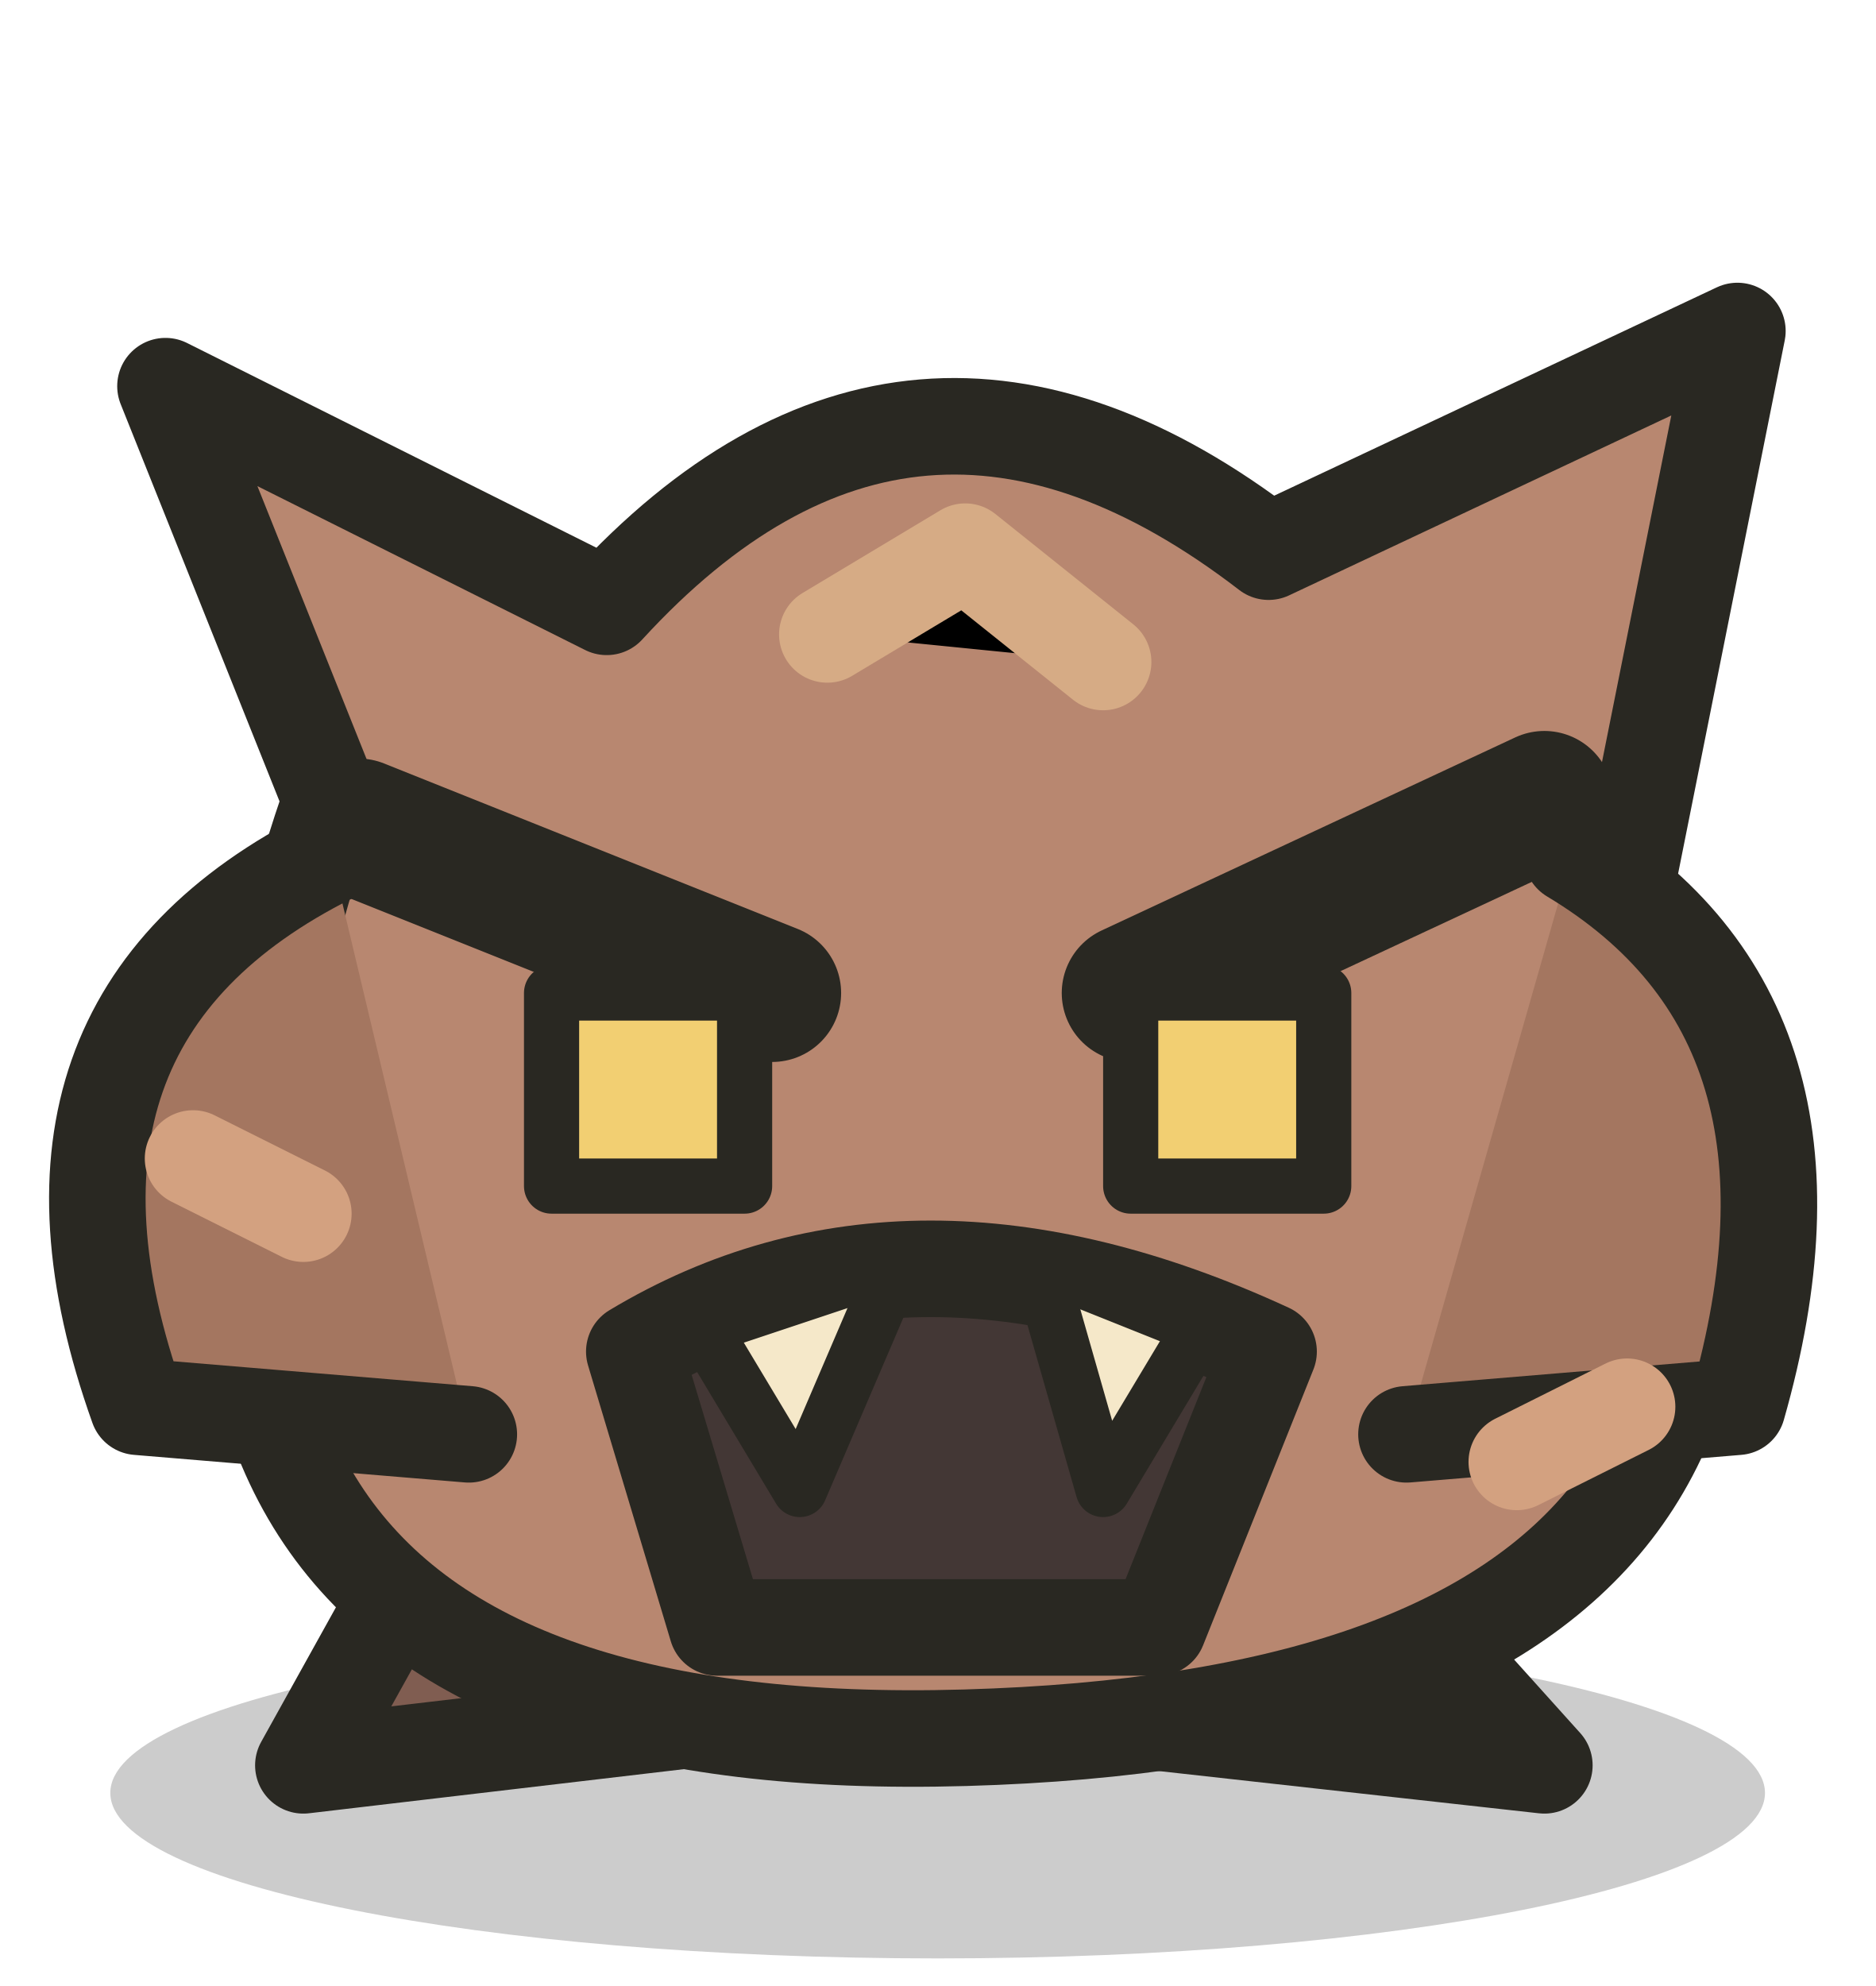
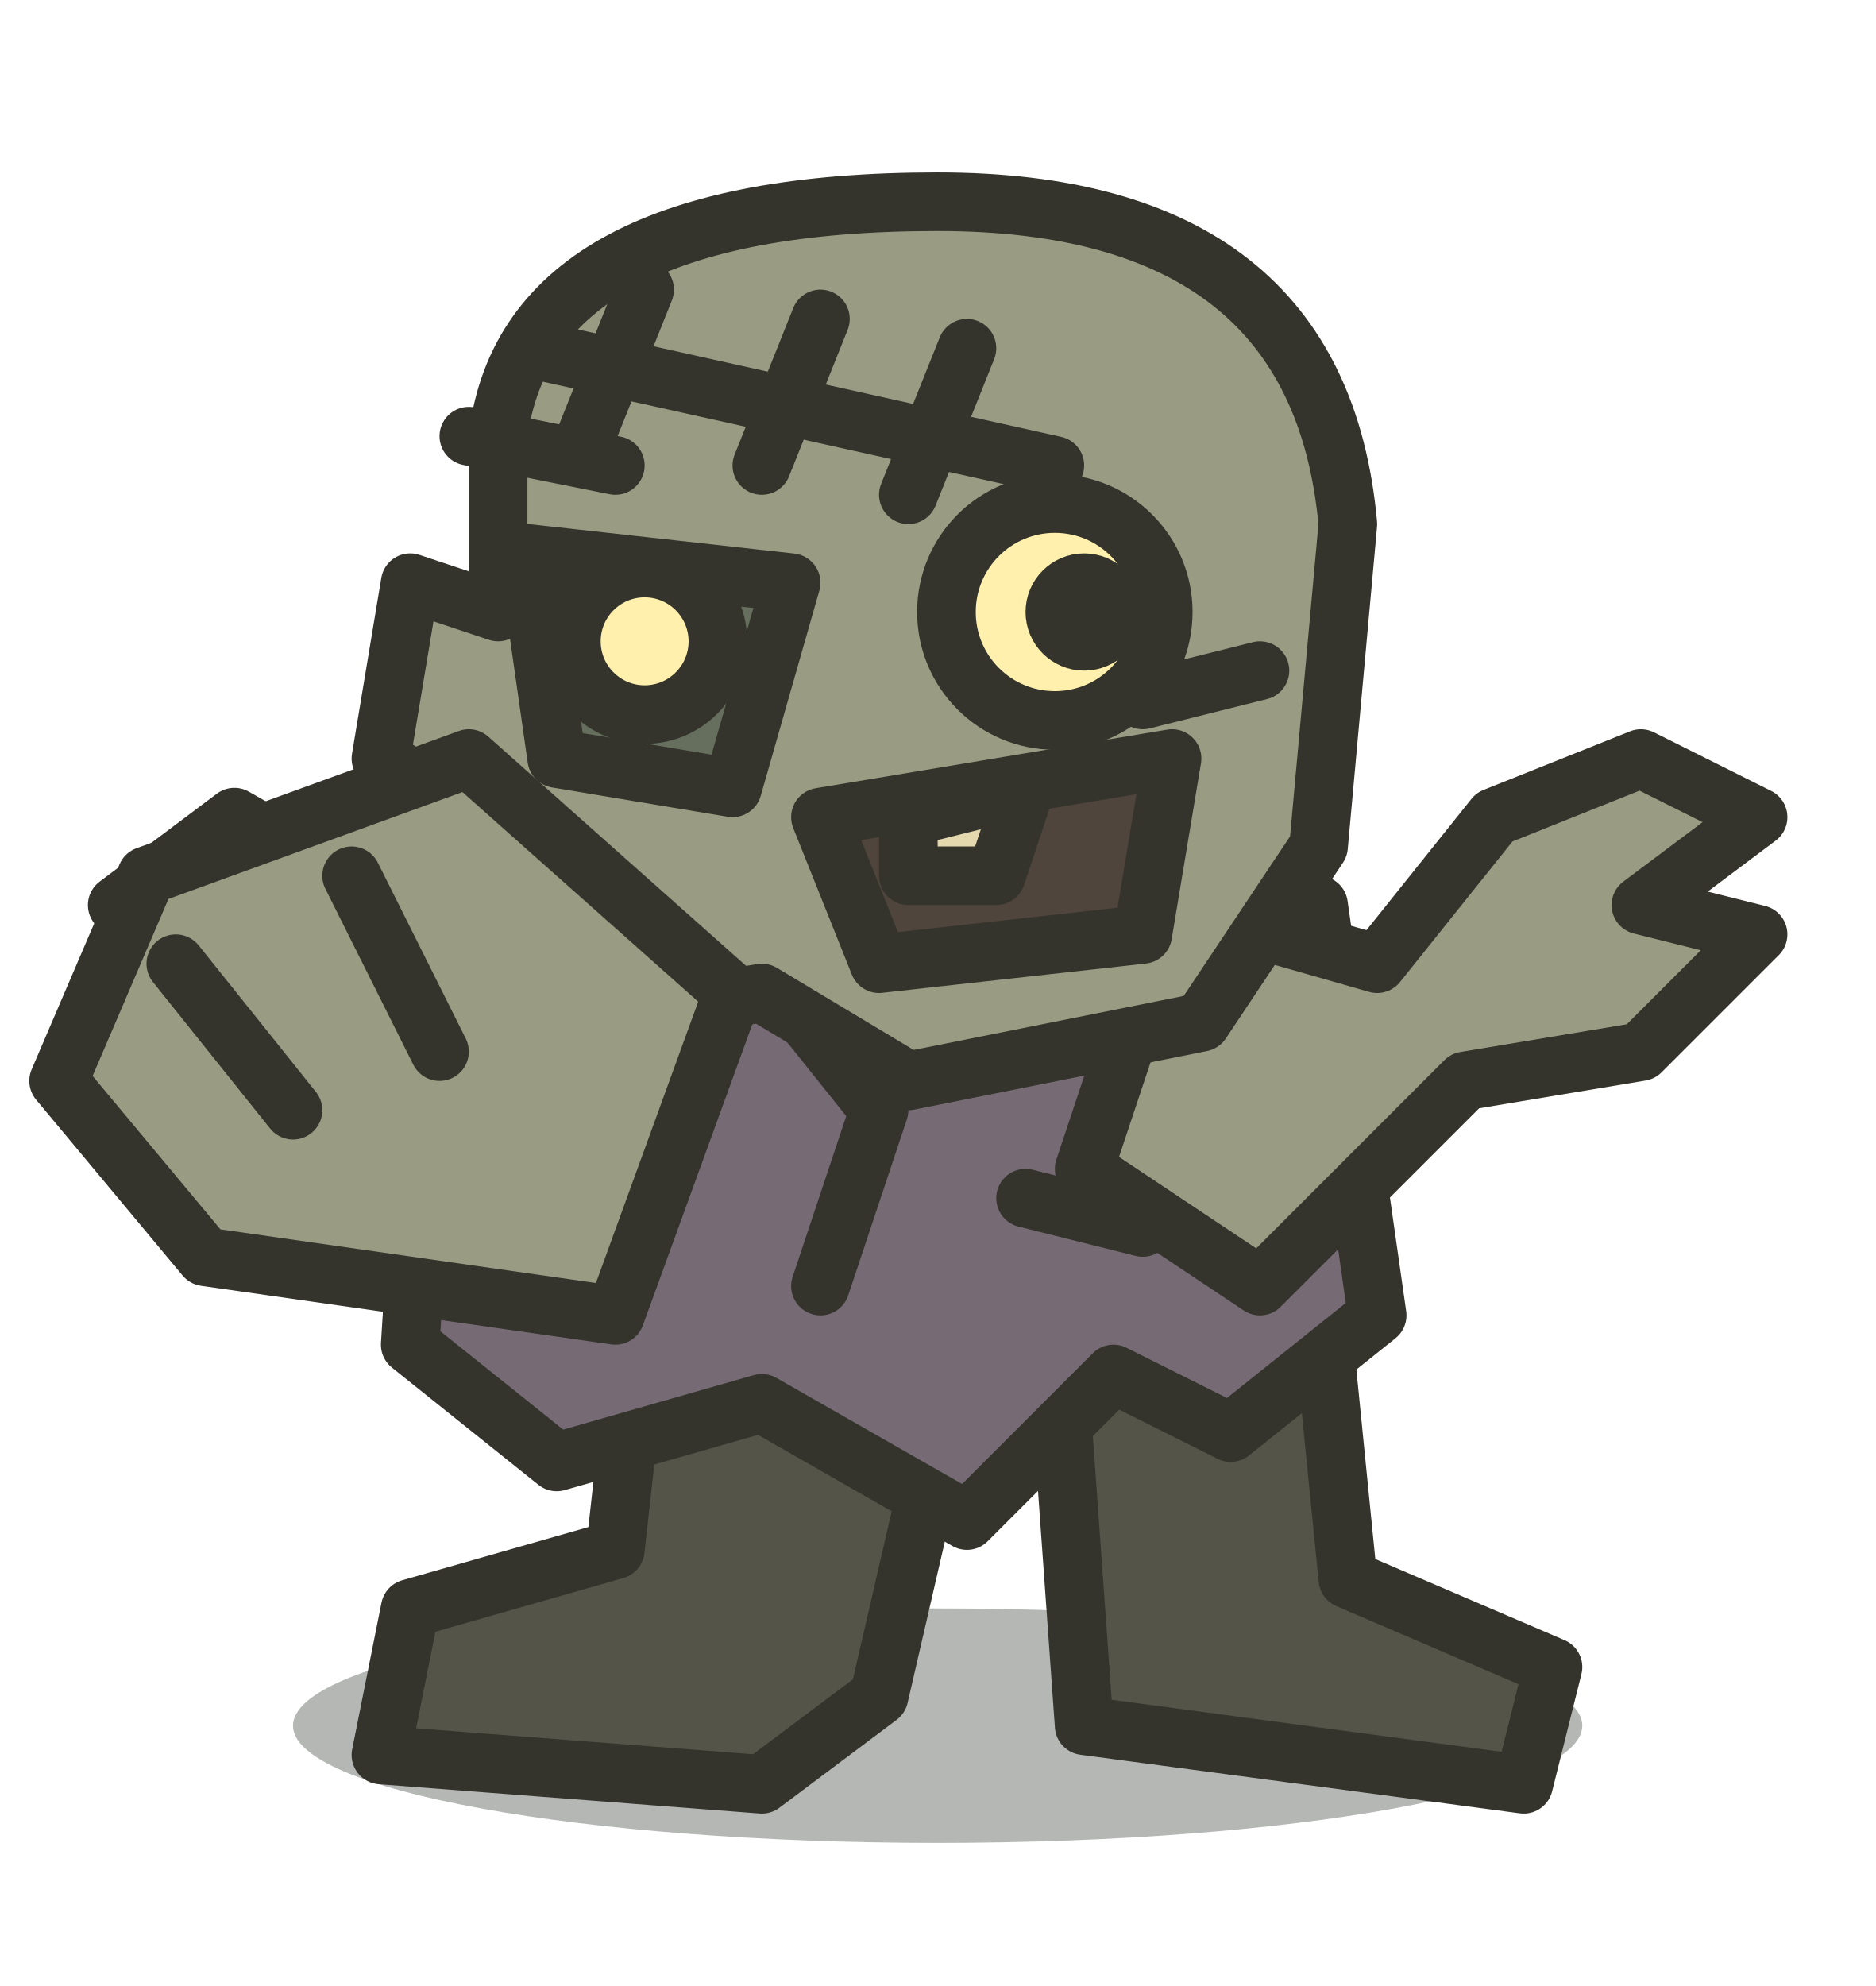
- <svg xmlns="http://www.w3.org/2000/svg" width="68" height="72" viewBox="0 0 68 72">
-   <g stroke="#292822" stroke-width="3.5" stroke-linecap="round" stroke-linejoin="round">
-     <ellipse cx="34" cy="65" rx="30" ry="6" opacity=".2" stroke="none" />
-     <path d="m16 55-5 9 17-2m19-8 9 10-18-2" fill="#805d51" />
-     <path d="M12 29 6 14l16 8Q33 10 46 20l17-8-4 20q11 30-24 31T12 29Z" fill="#b88770" />
-     <path d="M12 31q-12 6-7 20l12 1m40-21q10 6 6 20l-12 1" fill="#a47660" />
-     <path d="m13 30 15 6m13 0 15-7" stroke-width="5" />
-     <path d="M20 36h7v7h-7zm21 0h7v7h-7z" fill="#f2cf72" stroke-width="2" />
-     <path d="M23 49q10-6 23 0l-4 10H26Z" fill="#433735" />
-     <path d="m26 49 3 5 3-7m6 0 2 7 3-5" fill="#f5e8c9" stroke-width="2" />
-     <path d="m30 23 5-3 5 4" stroke="#d6ab85" />
-     <path d="m7 42 4 2m44 9 4-2" stroke="#d3a180" />
+ <svg xmlns="http://www.w3.org/2000/svg" width="68" height="72" viewBox="0 0 64 64">
+   <ellipse cx="32" cy="57" rx="22" ry="4" fill="#252b27" opacity=".34" />
+   <g stroke="#34342c" stroke-width="2" stroke-linecap="round" stroke-linejoin="round">
+     <path d="M22 42l11 1-3 13-4 3-13-1 1-5 7-2zm14 1 9-1 1 10 7 3-1 4-15-2z" fill="#555449" />
+     <path d="M23 28l-8 2-7-4-4 3 6 6 14 3z" fill="#9a9b83" />
+     <path d="M15 28q7-6 16-4l14 5 2 14-5 4-4-2-5 5-7-4-7 2-5-4z" fill="#766b75" />
+     <path d="m26 31 4 5-2 6m7-3 4 1" fill="none" />
+     <path d="M40 29l7 2 4-5 5-2 4 2-4 3 4 1-4 4-6 1-7 7-6-4z" fill="#9a9b83" />
+     <g transform="translate(-3 0)">
+       <path d="M20 13q1-8 15-8 13 0 14 11l-1 11-4 6-10 2-5-3-6 1-4-7-3-2 1-6 3 1z" fill="#9a9b83" />
+       <path d="M21 17l9 1-2 7-6-1z" fill="#666e5e" />
+       <circle cx="25" cy="20" r="2.5" fill="#fff0ad" />
+       <circle cx="39" cy="19" r="3.7" fill="#fff0ad" />
+       <circle cx="40" cy="19" r="1" fill="#403e34" />
+       <path d="M31 26l12-2-1 6-9 1z" fill="#50453c" />
+       <path d="m34 26 4-1-1 3-3 0z" fill="#e3d8ae" />
+       <path d="m19 13 5 1m18 8 4-1" fill="none" />
+       <path d="m21 10 18 4m-14-6-2 5m8-4-2 5m7-4-2 5" fill="none" />
+     </g>
+     <path d="m5 28 11-4 9 8-4 11-14-2-5-6z" fill="#9a9b83" />
+     <path d="m6 31 4 5m2-8 3 6" fill="none" />
  </g>
</svg>
